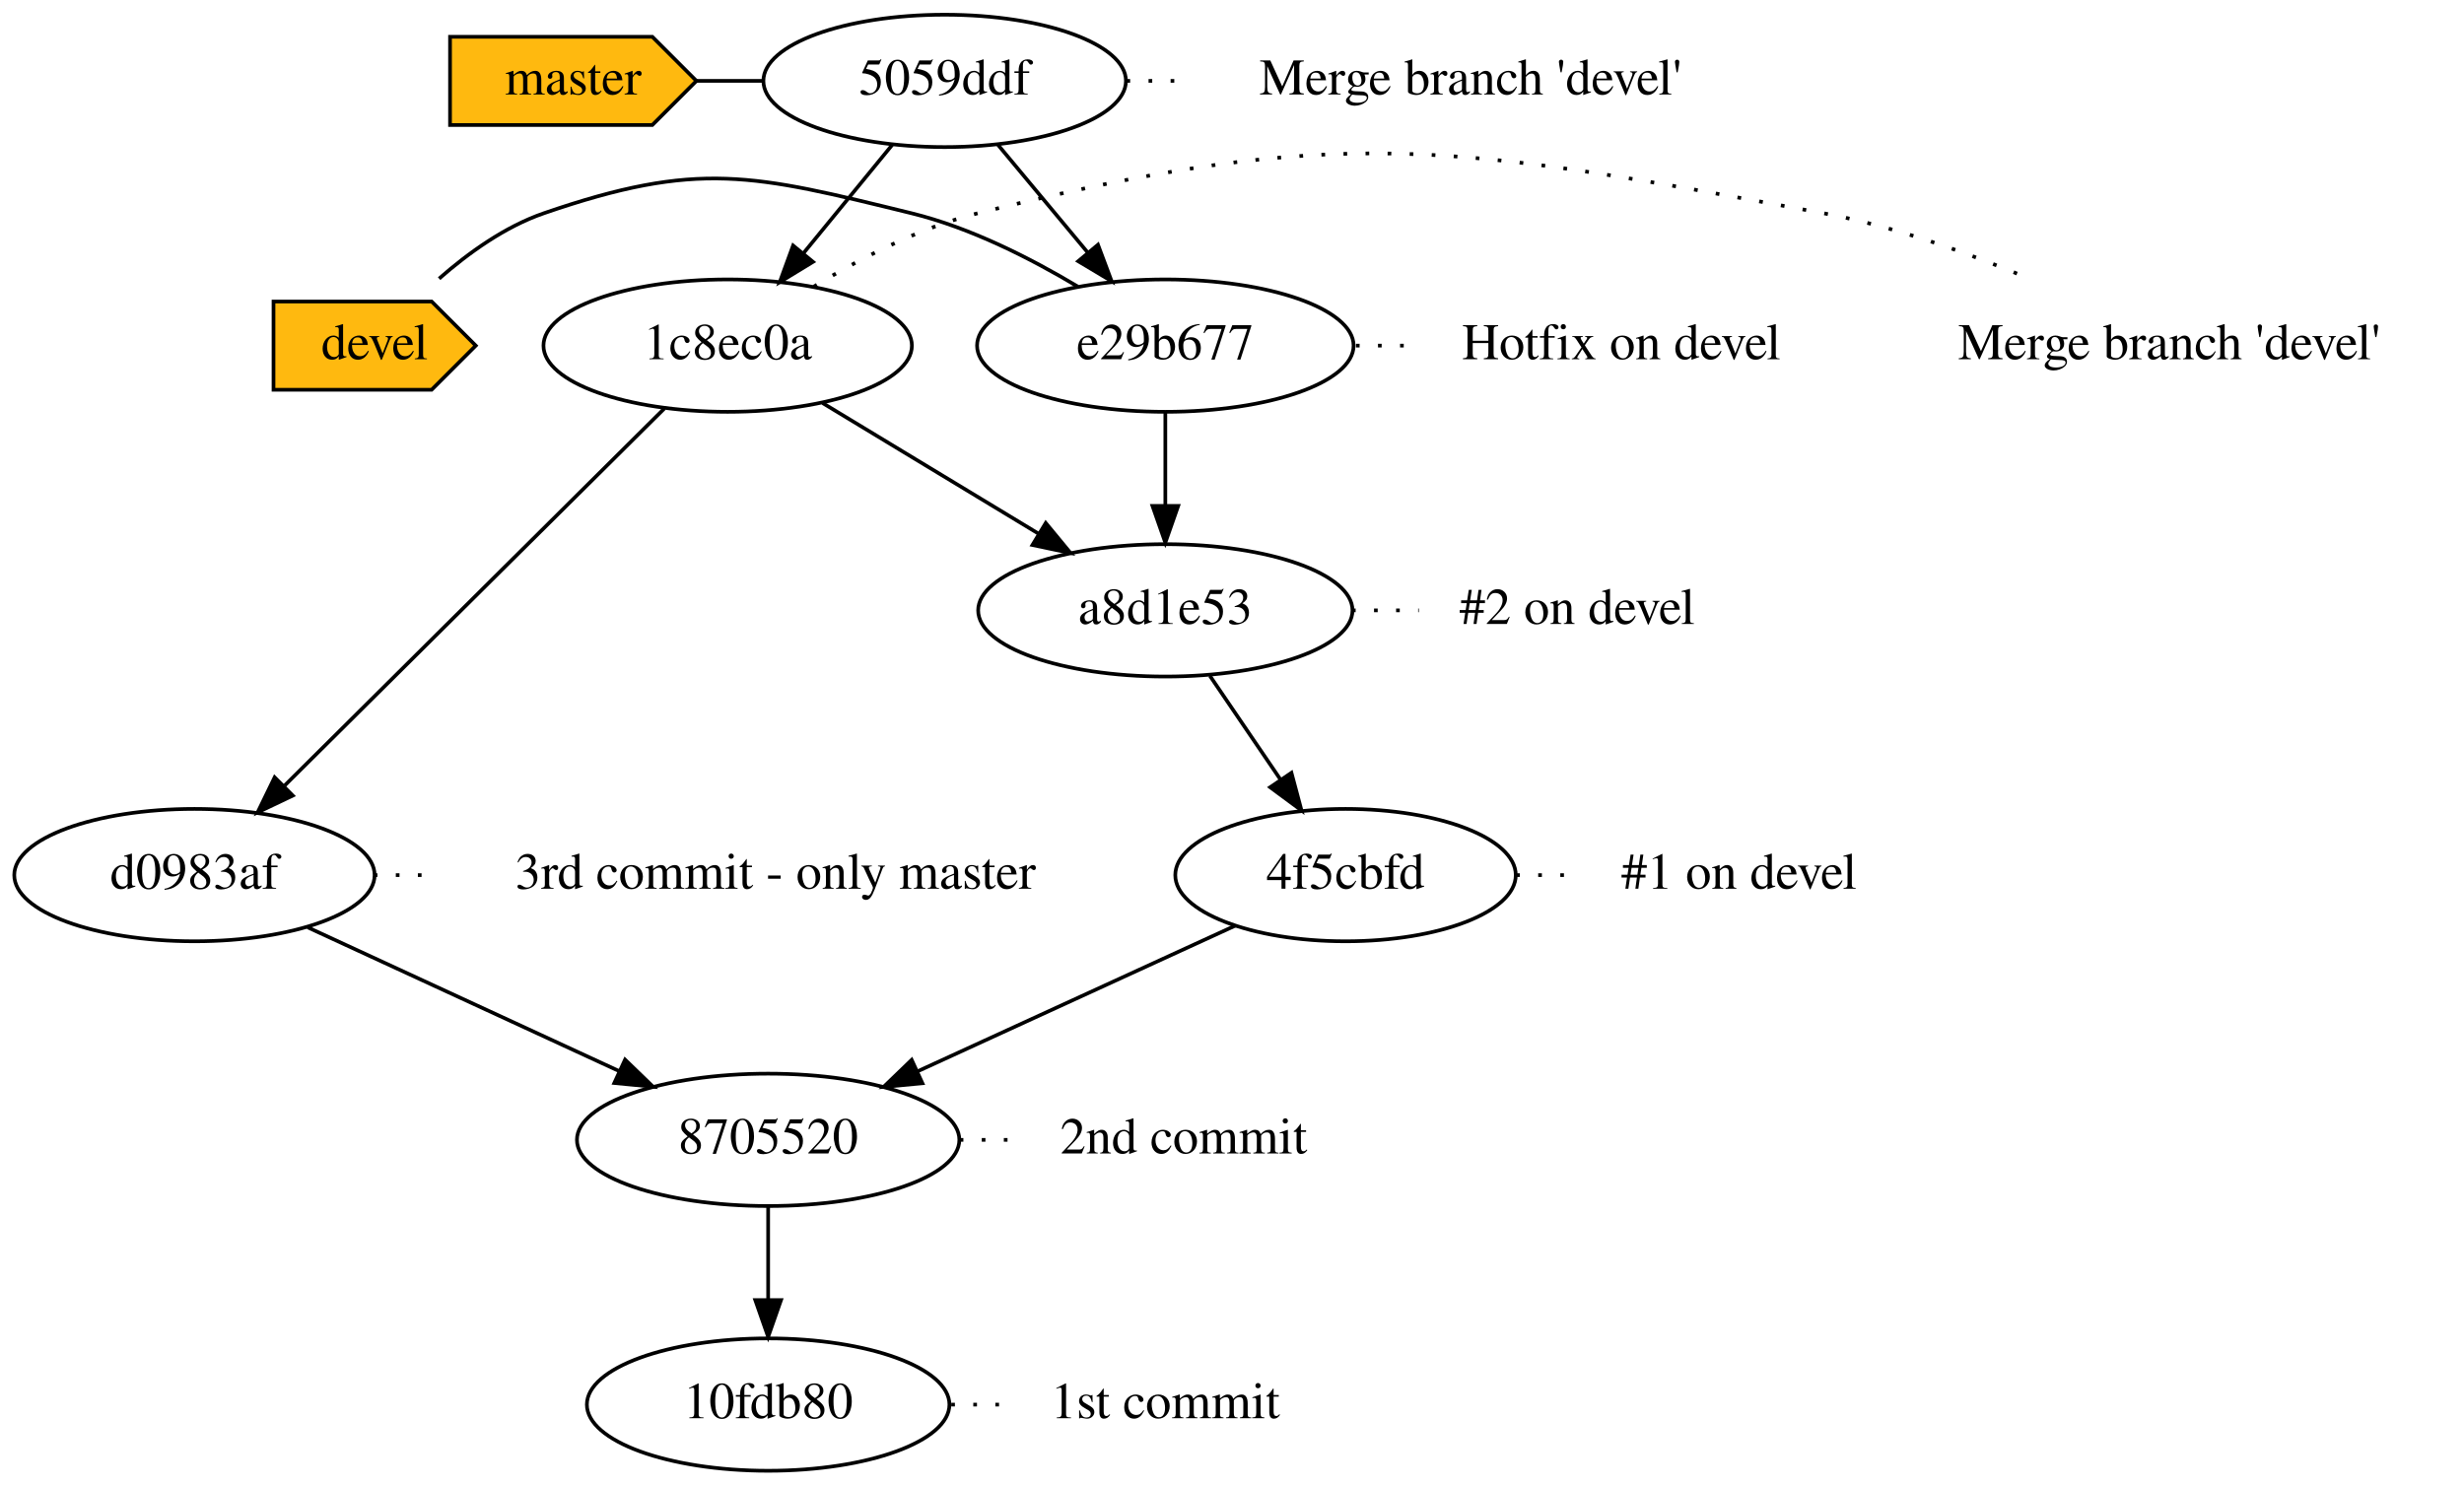
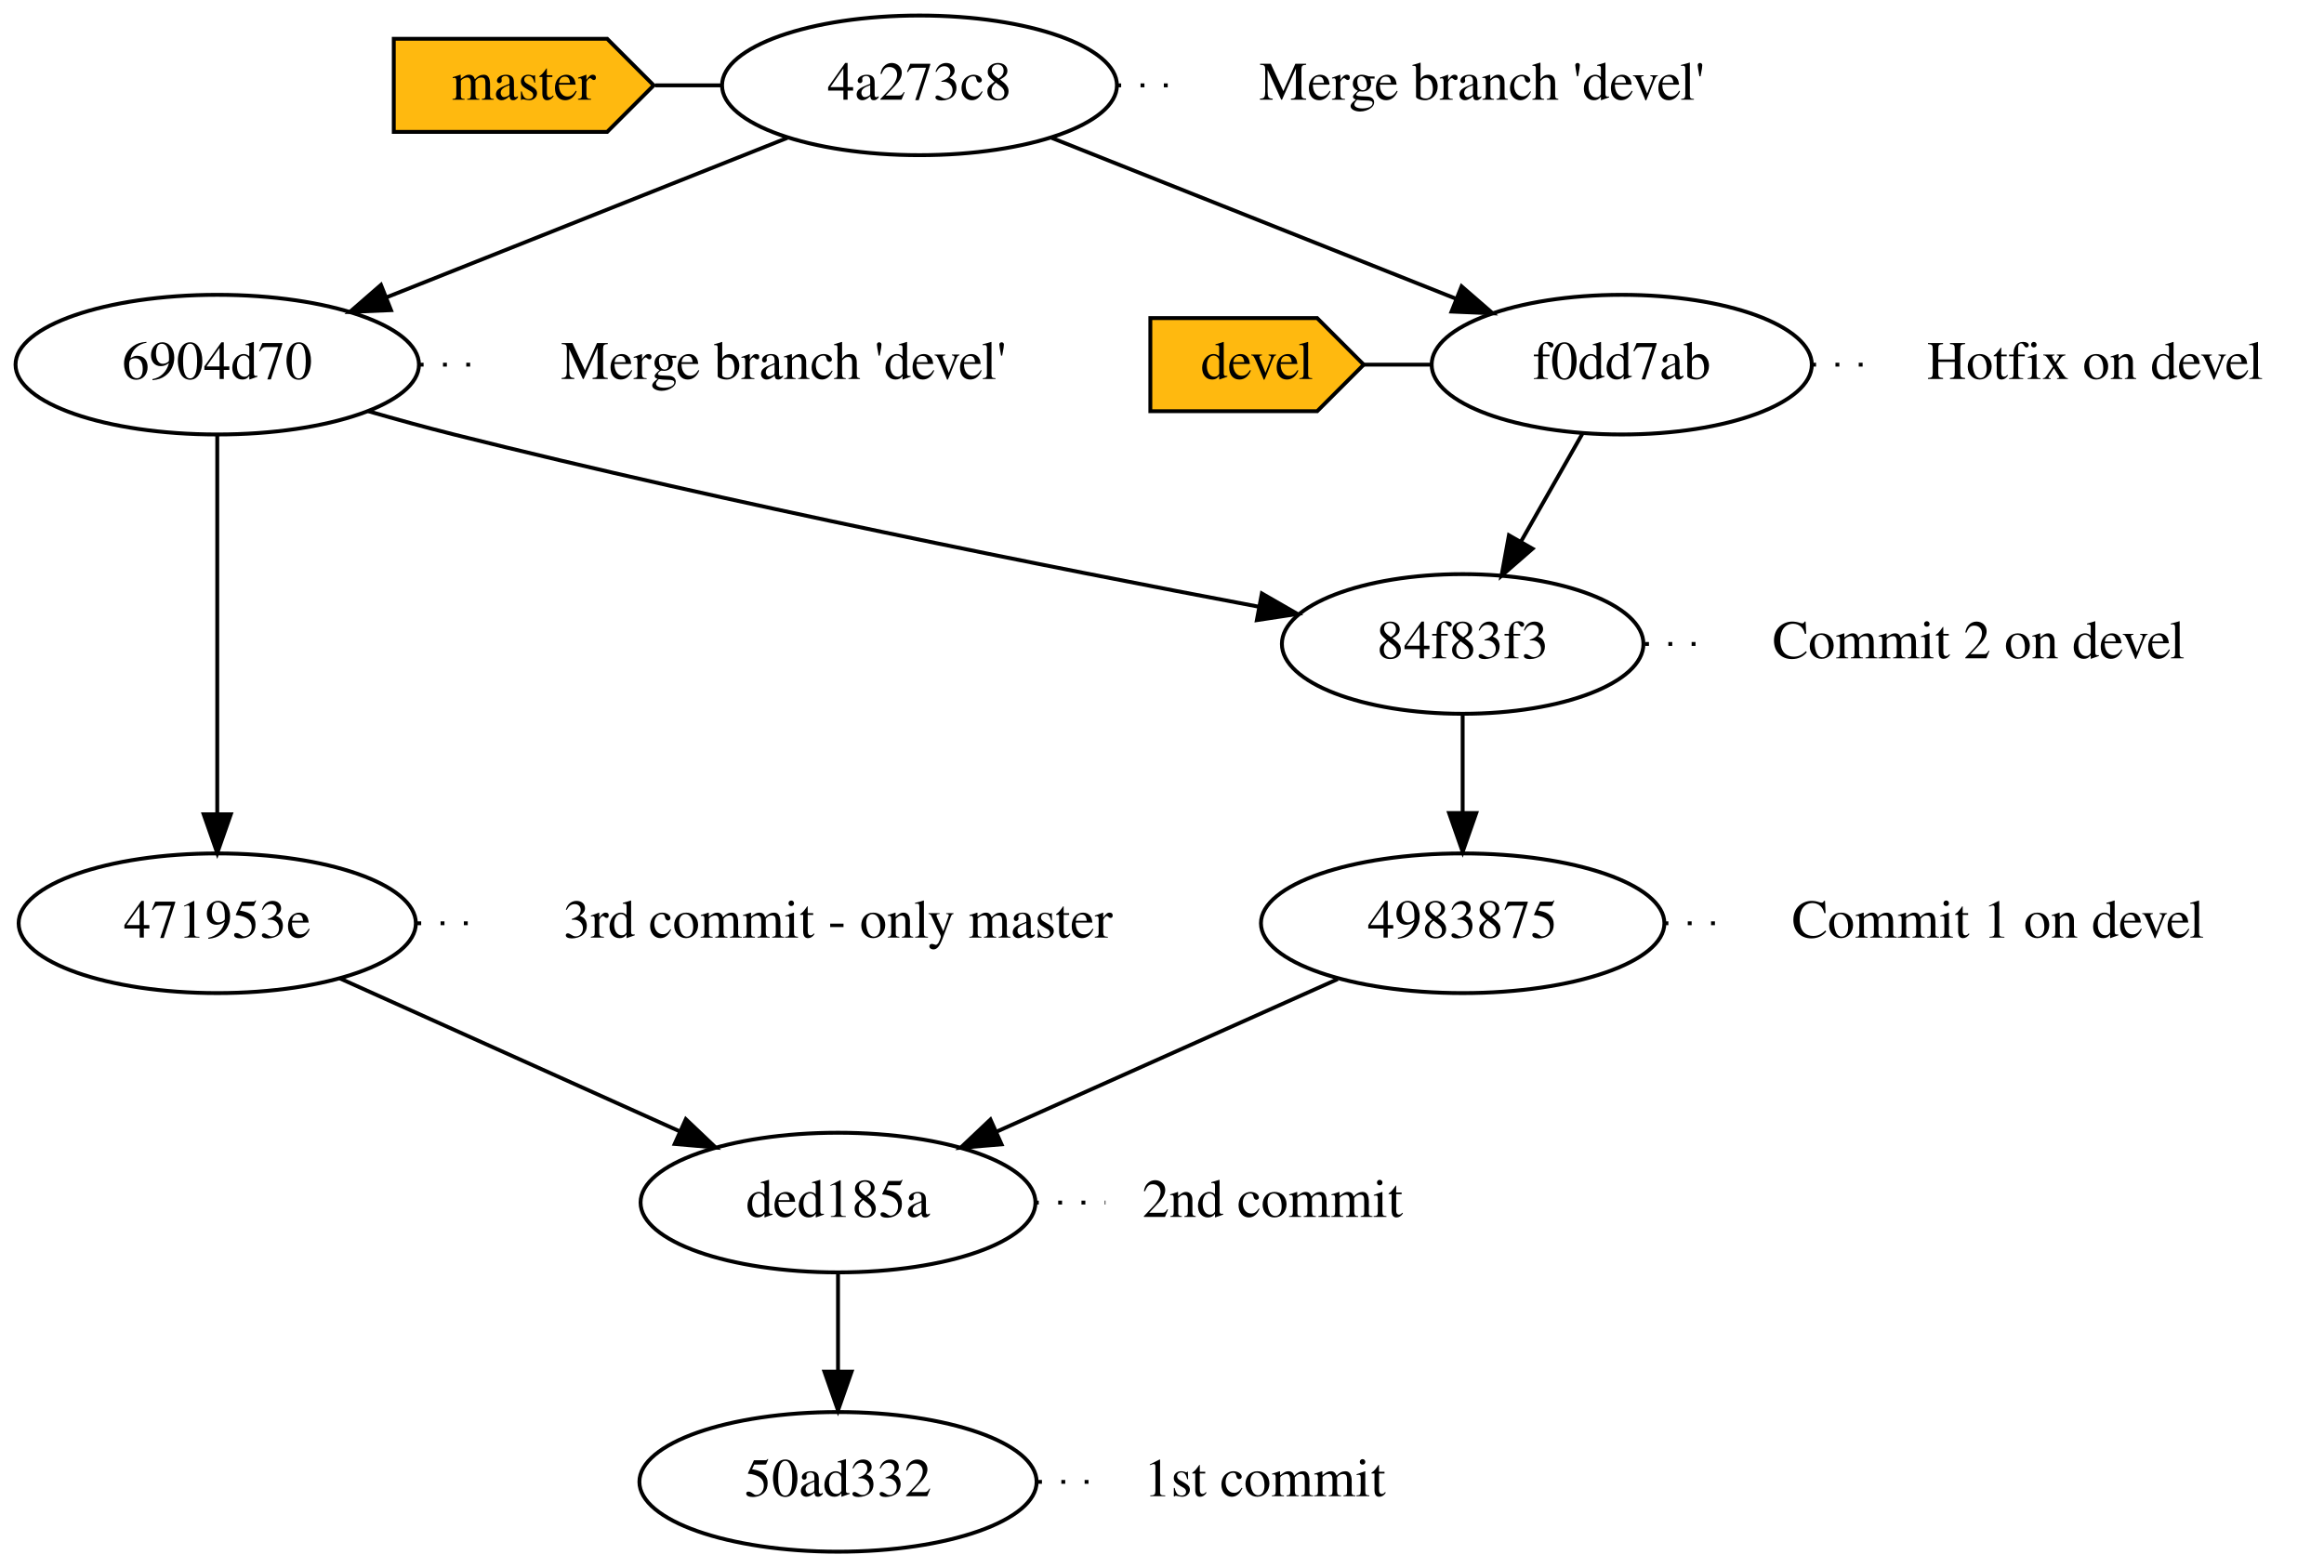
- <svg xmlns="http://www.w3.org/2000/svg" width="670pt" height="404pt" viewBox="0.00 0.00 669.75 404.00">
+ <svg xmlns="http://www.w3.org/2000/svg" width="599pt" height="404pt" viewBox="0.00 0.00 599.00 404.00">
  <g id="graph0" class="graph" transform="scale(1 1) rotate(0) translate(4 400)">
    <g id="node1" class="node">
-       <ellipse fill="none" stroke="#000000" cx="204.746" cy="-18" rx="49.291" ry="18" />
-       <text text-anchor="middle" x="204.746" y="-14.3" font-family="Times,serif" font-size="14.00" fill="#000000">10fdb80</text>
+       <ellipse fill="none" stroke="#000000" cx="51.995" cy="-162" rx="51.191" ry="18" />
+       <text text-anchor="middle" x="51.995" y="-158.3" font-family="Times,serif" font-size="14.00" fill="#000000">471953e</text>
    </g>
    <g id="node2" class="node">
-       <text text-anchor="middle" x="312.746" y="-14.3" font-family="Times,serif" font-size="14.00" fill="#000000">1st commit</text>
+       <text text-anchor="middle" x="211.995" y="-158.3" font-family="Times,serif" font-size="14.00" fill="#000000">3rd commit - only master</text>
    </g>
    <g id="edge1" class="edge">
-       <path fill="none" stroke="#000000" stroke-dasharray="1,5" d="M254.527,-18C260.137,-18 265.746,-18 271.356,-18" />
+       <path fill="none" stroke="#000000" stroke-dasharray="1,5" d="M103.558,-162C109.347,-162 115.136,-162 120.925,-162" />
+     </g>
+     <g id="node13" class="node">
+       <ellipse fill="none" stroke="#000000" cx="211.995" cy="-90" rx="50.892" ry="18" />
+       <text text-anchor="middle" x="211.995" y="-86.3" font-family="Times,serif" font-size="14.00" fill="#000000">ded185a</text>
+     </g>
+     <g id="edge9" class="edge">
+       <path fill="none" stroke="#000000" d="M83.606,-147.775C108.698,-136.484 143.963,-120.615 171.186,-108.364" />
+       <polygon fill="#000000" stroke="#000000" points="172.767,-111.491 180.45,-104.195 169.895,-105.107 172.767,-111.491" />
    </g>
    <g id="node3" class="node">
-       <ellipse fill="none" stroke="#000000" cx="193.746" cy="-306" rx="50.091" ry="18" />
-       <text text-anchor="middle" x="193.746" y="-302.3" font-family="Times,serif" font-size="14.00" fill="#000000">1c8ec0a</text>
+       <ellipse fill="none" stroke="#000000" cx="372.995" cy="-162" rx="51.991" ry="18" />
+       <text text-anchor="middle" x="372.995" y="-158.3" font-family="Times,serif" font-size="14.00" fill="#000000">4983875</text>
    </g>
    <g id="node4" class="node">
-       <text text-anchor="middle" x="585.746" y="-302.3" font-family="Times,serif" font-size="14.00" fill="#000000">Merge branch 'devel'</text>
+       <text text-anchor="middle" x="510.995" y="-158.3" font-family="Times,serif" font-size="14.00" fill="#000000">Commit 1 on devel</text>
    </g>
    <g id="edge2" class="edge">
-       <path fill="none" stroke="#000000" stroke-dasharray="1,5" d="M217.134,-322.036C229.745,-329.712 245.93,-338.072 261.746,-342 360.954,-366.641 391.228,-360.59 491.746,-342 510.82,-338.472 531.025,-331.236 547.795,-324.17" />
+       <path fill="none" stroke="#000000" stroke-dasharray="1,5" d="M425.015,-162C430.949,-162 436.882,-162 442.816,-162" />
+     </g>
+     <g id="edge10" class="edge">
+       <path fill="none" stroke="#000000" d="M340.802,-147.603C315.519,-136.296 280.148,-120.478 252.867,-108.278" />
+       <polygon fill="#000000" stroke="#000000" points="254.142,-105.014 243.585,-104.127 251.285,-111.404 254.142,-105.014" />
+     </g>
+     <g id="node5" class="node">
+       <ellipse fill="none" stroke="#000000" cx="232.995" cy="-378" rx="50.892" ry="18" />
+       <text text-anchor="middle" x="232.995" y="-374.3" font-family="Times,serif" font-size="14.00" fill="#000000">4a273c8</text>
+     </g>
+     <g id="node6" class="node">
+       <text text-anchor="middle" x="377.995" y="-374.3" font-family="Times,serif" font-size="14.00" fill="#000000">Merge branch 'devel'</text>
+     </g>
+     <g id="edge3" class="edge">
+       <path fill="none" stroke="#000000" stroke-dasharray="1,5" d="M283.972,-378C289.971,-378 295.97,-378 301.969,-378" />
+     </g>
+     <g id="node9" class="node">
+       <ellipse fill="none" stroke="#000000" cx="51.995" cy="-306" rx="51.991" ry="18" />
+       <text text-anchor="middle" x="51.995" y="-302.3" font-family="Times,serif" font-size="14.00" fill="#000000">6904d70</text>
+     </g>
+     <g id="edge11" class="edge">
+       <path fill="none" stroke="#000000" d="M198.951,-364.457C169.717,-352.829 127.399,-335.995 95.674,-323.375" />
+       <polygon fill="#000000" stroke="#000000" points="96.78,-320.048 86.195,-319.604 94.193,-326.553 96.78,-320.048" />
+     </g>
+     <g id="node15" class="node">
+       <ellipse fill="none" stroke="#000000" cx="413.995" cy="-306" rx="48.993" ry="18" />
+       <text text-anchor="middle" x="413.995" y="-302.3" font-family="Times,serif" font-size="14.00" fill="#000000">f0dd7ab</text>
+     </g>
+     <g id="edge12" class="edge">
+       <path fill="none" stroke="#000000" d="M267.04,-364.457C296.552,-352.718 339.399,-335.673 371.22,-323.015" />
+       <polygon fill="#000000" stroke="#000000" points="372.717,-326.187 380.715,-319.239 370.129,-319.683 372.717,-326.187" />
+     </g>
+     <g id="node7" class="node">
+       <ellipse fill="none" stroke="#000000" cx="211.995" cy="-18" rx="51.191" ry="18" />
+       <text text-anchor="middle" x="211.995" y="-14.3" font-family="Times,serif" font-size="14.00" fill="#000000">50ad332</text>
+     </g>
+     <g id="node8" class="node">
+       <text text-anchor="middle" x="321.995" y="-14.3" font-family="Times,serif" font-size="14.00" fill="#000000">1st commit</text>
+     </g>
+     <g id="edge4" class="edge">
+       <path fill="none" stroke="#000000" stroke-dasharray="1,5" d="M263.558,-18C269.341,-18 275.124,-18 280.906,-18" />
+     </g>
+     <g id="edge13" class="edge">
+       <path fill="none" stroke="#000000" d="M51.995,-287.762C51.995,-263.201 51.995,-219.247 51.995,-190.354" />
+       <polygon fill="#000000" stroke="#000000" points="55.495,-190.09 51.995,-180.09 48.495,-190.09 55.495,-190.09" />
+     </g>
+     <g id="node10" class="node">
+       <text text-anchor="middle" x="197.995" y="-302.3" font-family="Times,serif" font-size="14.00" fill="#000000">Merge branch 'devel'</text>
+     </g>
+     <g id="edge5" class="edge">
+       <path fill="none" stroke="#000000" stroke-dasharray="1,5" d="M104.179,-306C110.043,-306 115.906,-306 121.77,-306" />
    </g>
    <g id="node11" class="node">
-       <ellipse fill="none" stroke="#000000" cx="312.746" cy="-234" rx="50.892" ry="18" />
-       <text text-anchor="middle" x="312.746" y="-230.3" font-family="Times,serif" font-size="14.00" fill="#000000">a8d1e53</text>
-     </g>
-     <g id="edge9" class="edge">
-       <path fill="none" stroke="#000000" d="M219.567,-290.377C236.798,-279.951 259.649,-266.126 278.408,-254.776" />
-       <polygon fill="#000000" stroke="#000000" points="280.231,-257.764 286.975,-249.592 276.607,-251.775 280.231,-257.764" />
-     </g>
-     <g id="node13" class="node">
-       <ellipse fill="none" stroke="#000000" cx="48.746" cy="-162" rx="48.993" ry="18" />
-       <text text-anchor="middle" x="48.746" y="-158.3" font-family="Times,serif" font-size="14.00" fill="#000000">d0983af</text>
-     </g>
-     <g id="edge10" class="edge">
-       <path fill="none" stroke="#000000" d="M176.543,-288.916C150.925,-263.475 102.631,-215.513 73.304,-186.389" />
-       <polygon fill="#000000" stroke="#000000" points="75.488,-183.625 65.926,-179.062 70.555,-188.592 75.488,-183.625" />
-     </g>
-     <g id="node5" class="node">
-       <ellipse fill="none" stroke="#000000" cx="361.746" cy="-162" rx="46.292" ry="18" />
-       <text text-anchor="middle" x="361.746" y="-158.3" font-family="Times,serif" font-size="14.00" fill="#000000">4f5cbfd</text>
-     </g>
-     <g id="node6" class="node">
-       <text text-anchor="middle" x="468.746" y="-158.3" font-family="Times,serif" font-size="14.00" fill="#000000">#1 on devel</text>
-     </g>
-     <g id="edge3" class="edge">
-       <path fill="none" stroke="#000000" stroke-dasharray="1,5" d="M408.14,-162C413.98,-162 419.819,-162 425.659,-162" />
-     </g>
-     <g id="node9" class="node">
-       <ellipse fill="none" stroke="#000000" cx="204.746" cy="-90" rx="51.991" ry="18" />
-       <text text-anchor="middle" x="204.746" y="-86.3" font-family="Times,serif" font-size="14.00" fill="#000000">8705520</text>
-     </g>
-     <g id="edge11" class="edge">
-       <path fill="none" stroke="#000000" d="M331.846,-148.288C307.333,-137.047 272.398,-121.025 245.355,-108.623" />
-       <polygon fill="#000000" stroke="#000000" points="246.697,-105.388 236.149,-104.401 243.779,-111.751 246.697,-105.388" />
-     </g>
-     <g id="node7" class="node">
-       <ellipse fill="none" stroke="#000000" cx="252.746" cy="-378" rx="49.291" ry="18" />
-       <text text-anchor="middle" x="252.746" y="-374.3" font-family="Times,serif" font-size="14.00" fill="#000000">5059ddf</text>
-     </g>
-     <g id="edge12" class="edge">
-       <path fill="none" stroke="#000000" d="M238.463,-360.571C231.216,-351.727 222.282,-340.824 214.309,-331.094" />
-       <polygon fill="#000000" stroke="#000000" points="216.942,-328.785 207.896,-323.269 211.528,-333.222 216.942,-328.785" />
-     </g>
-     <g id="node8" class="node">
-       <text text-anchor="middle" x="395.746" y="-374.3" font-family="Times,serif" font-size="14.00" fill="#000000">Merge branch 'devel'</text>
-     </g>
-     <g id="edge4" class="edge">
-       <path fill="none" stroke="#000000" stroke-dasharray="1,5" d="M302.181,-378C308.029,-378 313.877,-378 319.725,-378" />
-     </g>
-     <g id="node15" class="node">
-       <ellipse fill="none" stroke="#000000" cx="312.746" cy="-306" rx="51.191" ry="18" />
-       <text text-anchor="middle" x="312.746" y="-302.3" font-family="Times,serif" font-size="14.00" fill="#000000">e29b677</text>
-     </g>
-     <g id="edge13" class="edge">
-       <path fill="none" stroke="#000000" d="M267.27,-360.571C274.586,-351.792 283.592,-340.984 291.655,-331.309" />
-       <polygon fill="#000000" stroke="#000000" points="294.434,-333.441 298.147,-323.518 289.057,-328.96 294.434,-333.441" />
+       <ellipse fill="none" stroke="#000000" cx="372.995" cy="-234" rx="46.593" ry="18" />
+       <text text-anchor="middle" x="372.995" y="-230.3" font-family="Times,serif" font-size="14.00" fill="#000000">84f83f3</text>
    </g>
    <g id="edge14" class="edge">
-       <path fill="none" stroke="#000000" d="M204.746,-71.831C204.746,-64.131 204.746,-54.974 204.746,-46.417" />
-       <polygon fill="#000000" stroke="#000000" points="208.246,-46.413 204.746,-36.413 201.246,-46.413 208.246,-46.413" />
-     </g>
-     <g id="node10" class="node">
-       <text text-anchor="middle" x="317.746" y="-86.3" font-family="Times,serif" font-size="14.00" fill="#000000">2nd commit</text>
-     </g>
-     <g id="edge5" class="edge">
-       <path fill="none" stroke="#000000" stroke-dasharray="1,5" d="M256.832,-90C262.701,-90 268.57,-90 274.44,-90" />
+       <path fill="none" stroke="#000000" d="M90.914,-293.998C98.222,-291.892 105.82,-289.801 112.995,-288 184.261,-270.117 267.563,-253.571 320.294,-243.629" />
+       <polygon fill="#000000" stroke="#000000" points="321.236,-247.013 330.42,-241.73 319.946,-240.133 321.236,-247.013" />
    </g>
    <g id="edge15" class="edge">
-       <path fill="none" stroke="#000000" d="M324.858,-216.202C330.614,-207.745 337.607,-197.469 343.951,-188.147" />
-       <polygon fill="#000000" stroke="#000000" points="347.04,-189.829 349.773,-179.593 341.253,-185.891 347.04,-189.829" />
+       <path fill="none" stroke="#000000" d="M372.995,-215.831C372.995,-208.131 372.995,-198.974 372.995,-190.417" />
+       <polygon fill="#000000" stroke="#000000" points="376.495,-190.413 372.995,-180.413 369.495,-190.413 376.495,-190.413" />
    </g>
    <g id="node12" class="node">
-       <text text-anchor="middle" x="424.746" y="-230.3" font-family="Times,serif" font-size="14.00" fill="#000000">#2 on devel</text>
+       <text text-anchor="middle" x="505.995" y="-230.3" font-family="Times,serif" font-size="14.00" fill="#000000">Commit 2 on devel</text>
    </g>
    <g id="edge6" class="edge">
-       <path fill="none" stroke="#000000" stroke-dasharray="1,5" d="M363.496,-234C369.557,-234 375.618,-234 381.679,-234" />
+       <path fill="none" stroke="#000000" stroke-dasharray="1,5" d="M420.013,-234C425.947,-234 431.88,-234 437.814,-234" />
    </g>
    <g id="edge16" class="edge">
-       <path fill="none" stroke="#000000" d="M79.566,-147.775C103.766,-136.606 137.67,-120.958 164.091,-108.763" />
-       <polygon fill="#000000" stroke="#000000" points="165.842,-111.81 173.455,-104.442 162.909,-105.455 165.842,-111.81" />
+       <path fill="none" stroke="#000000" d="M211.995,-71.831C211.995,-64.131 211.995,-54.974 211.995,-46.417" />
+       <polygon fill="#000000" stroke="#000000" points="215.495,-46.413 211.995,-36.413 208.495,-46.413 215.495,-46.413" />
    </g>
    <g id="node14" class="node">
-       <text text-anchor="middle" x="206.746" y="-158.3" font-family="Times,serif" font-size="14.00" fill="#000000">3rd commit - only master</text>
+       <text text-anchor="middle" x="323.995" y="-86.3" font-family="Times,serif" font-size="14.00" fill="#000000">2nd commit</text>
    </g>
    <g id="edge7" class="edge">
-       <path fill="none" stroke="#000000" stroke-dasharray="1,5" d="M97.504,-162C103.478,-162 109.452,-162 115.426,-162" />
+       <path fill="none" stroke="#000000" stroke-dasharray="1,5" d="M262.745,-90C268.807,-90 274.868,-90 280.929,-90" />
    </g>
    <g id="edge17" class="edge">
-       <path fill="none" stroke="#000000" d="M312.746,-287.831C312.746,-280.131 312.746,-270.974 312.746,-262.417" />
-       <polygon fill="#000000" stroke="#000000" points="316.246,-262.413 312.746,-252.413 309.246,-262.413 316.246,-262.413" />
+       <path fill="none" stroke="#000000" d="M403.861,-288.202C399.094,-279.832 393.313,-269.68 388.049,-260.436" />
+       <polygon fill="#000000" stroke="#000000" points="391.003,-258.551 383.014,-251.593 384.921,-262.015 391.003,-258.551" />
    </g>
    <g id="node16" class="node">
-       <text text-anchor="middle" x="436.746" y="-302.3" font-family="Times,serif" font-size="14.00" fill="#000000">Hotfix on devel</text>
+       <text text-anchor="middle" x="535.995" y="-302.3" font-family="Times,serif" font-size="14.00" fill="#000000">Hotfix on devel</text>
    </g>
    <g id="edge8" class="edge">
-       <path fill="none" stroke="#000000" stroke-dasharray="1,5" d="M364.574,-306C370.212,-306 375.851,-306 381.489,-306" />
+       <path fill="none" stroke="#000000" stroke-dasharray="1,5" d="M463.081,-306C468.968,-306 474.854,-306 480.74,-306" />
    </g>
    <g id="node17" class="node">
-       <polygon fill="#ffb90f" stroke="#000000" points="113.246,-318 70.246,-318 70.246,-294 113.246,-294 125.246,-306 113.246,-318" />
-       <text text-anchor="middle" x="97.746" y="-302.3" font-family="Times,serif" font-size="14.00" fill="#000000">devel</text>
+       <polygon fill="#ffb90f" stroke="#000000" points="335.495,-318 292.495,-318 292.495,-294 335.495,-294 347.495,-306 335.495,-318" />
+       <text text-anchor="middle" x="319.995" y="-302.3" font-family="Times,serif" font-size="14.00" fill="#000000">devel</text>
    </g>
    <g id="edge18" class="edge">
-       <path fill="none" stroke="#000000" d="M115.275,-324.224C123.224,-331.206 133.2,-338.364 143.746,-342 185.763,-356.487 200.58,-352.584 243.746,-342 259.756,-338.075 276.177,-329.714 288.981,-322.038" />
+       <path fill="none" stroke="#000000" d="M347.534,-306C353.419,-306 359.304,-306 365.188,-306" />
    </g>
    <g id="node18" class="node">
-       <polygon fill="#ffb90f" stroke="#000000" points="173.246,-390 118.246,-390 118.246,-366 173.246,-366 185.246,-378 173.246,-390" />
-       <text text-anchor="middle" x="151.746" y="-374.3" font-family="Times,serif" font-size="14.00" fill="#000000">master</text>
+       <polygon fill="#ffb90f" stroke="#000000" points="152.495,-390 97.495,-390 97.495,-366 152.495,-366 164.495,-378 152.495,-390" />
+       <text text-anchor="middle" x="130.995" y="-374.3" font-family="Times,serif" font-size="14.00" fill="#000000">master</text>
    </g>
    <g id="edge19" class="edge">
-       <path fill="none" stroke="#000000" d="M185.281,-378C191.254,-378 197.228,-378 203.201,-378" />
+       <path fill="none" stroke="#000000" d="M164.863,-378C170.629,-378 176.395,-378 182.162,-378" />
    </g>
  </g>
</svg>
